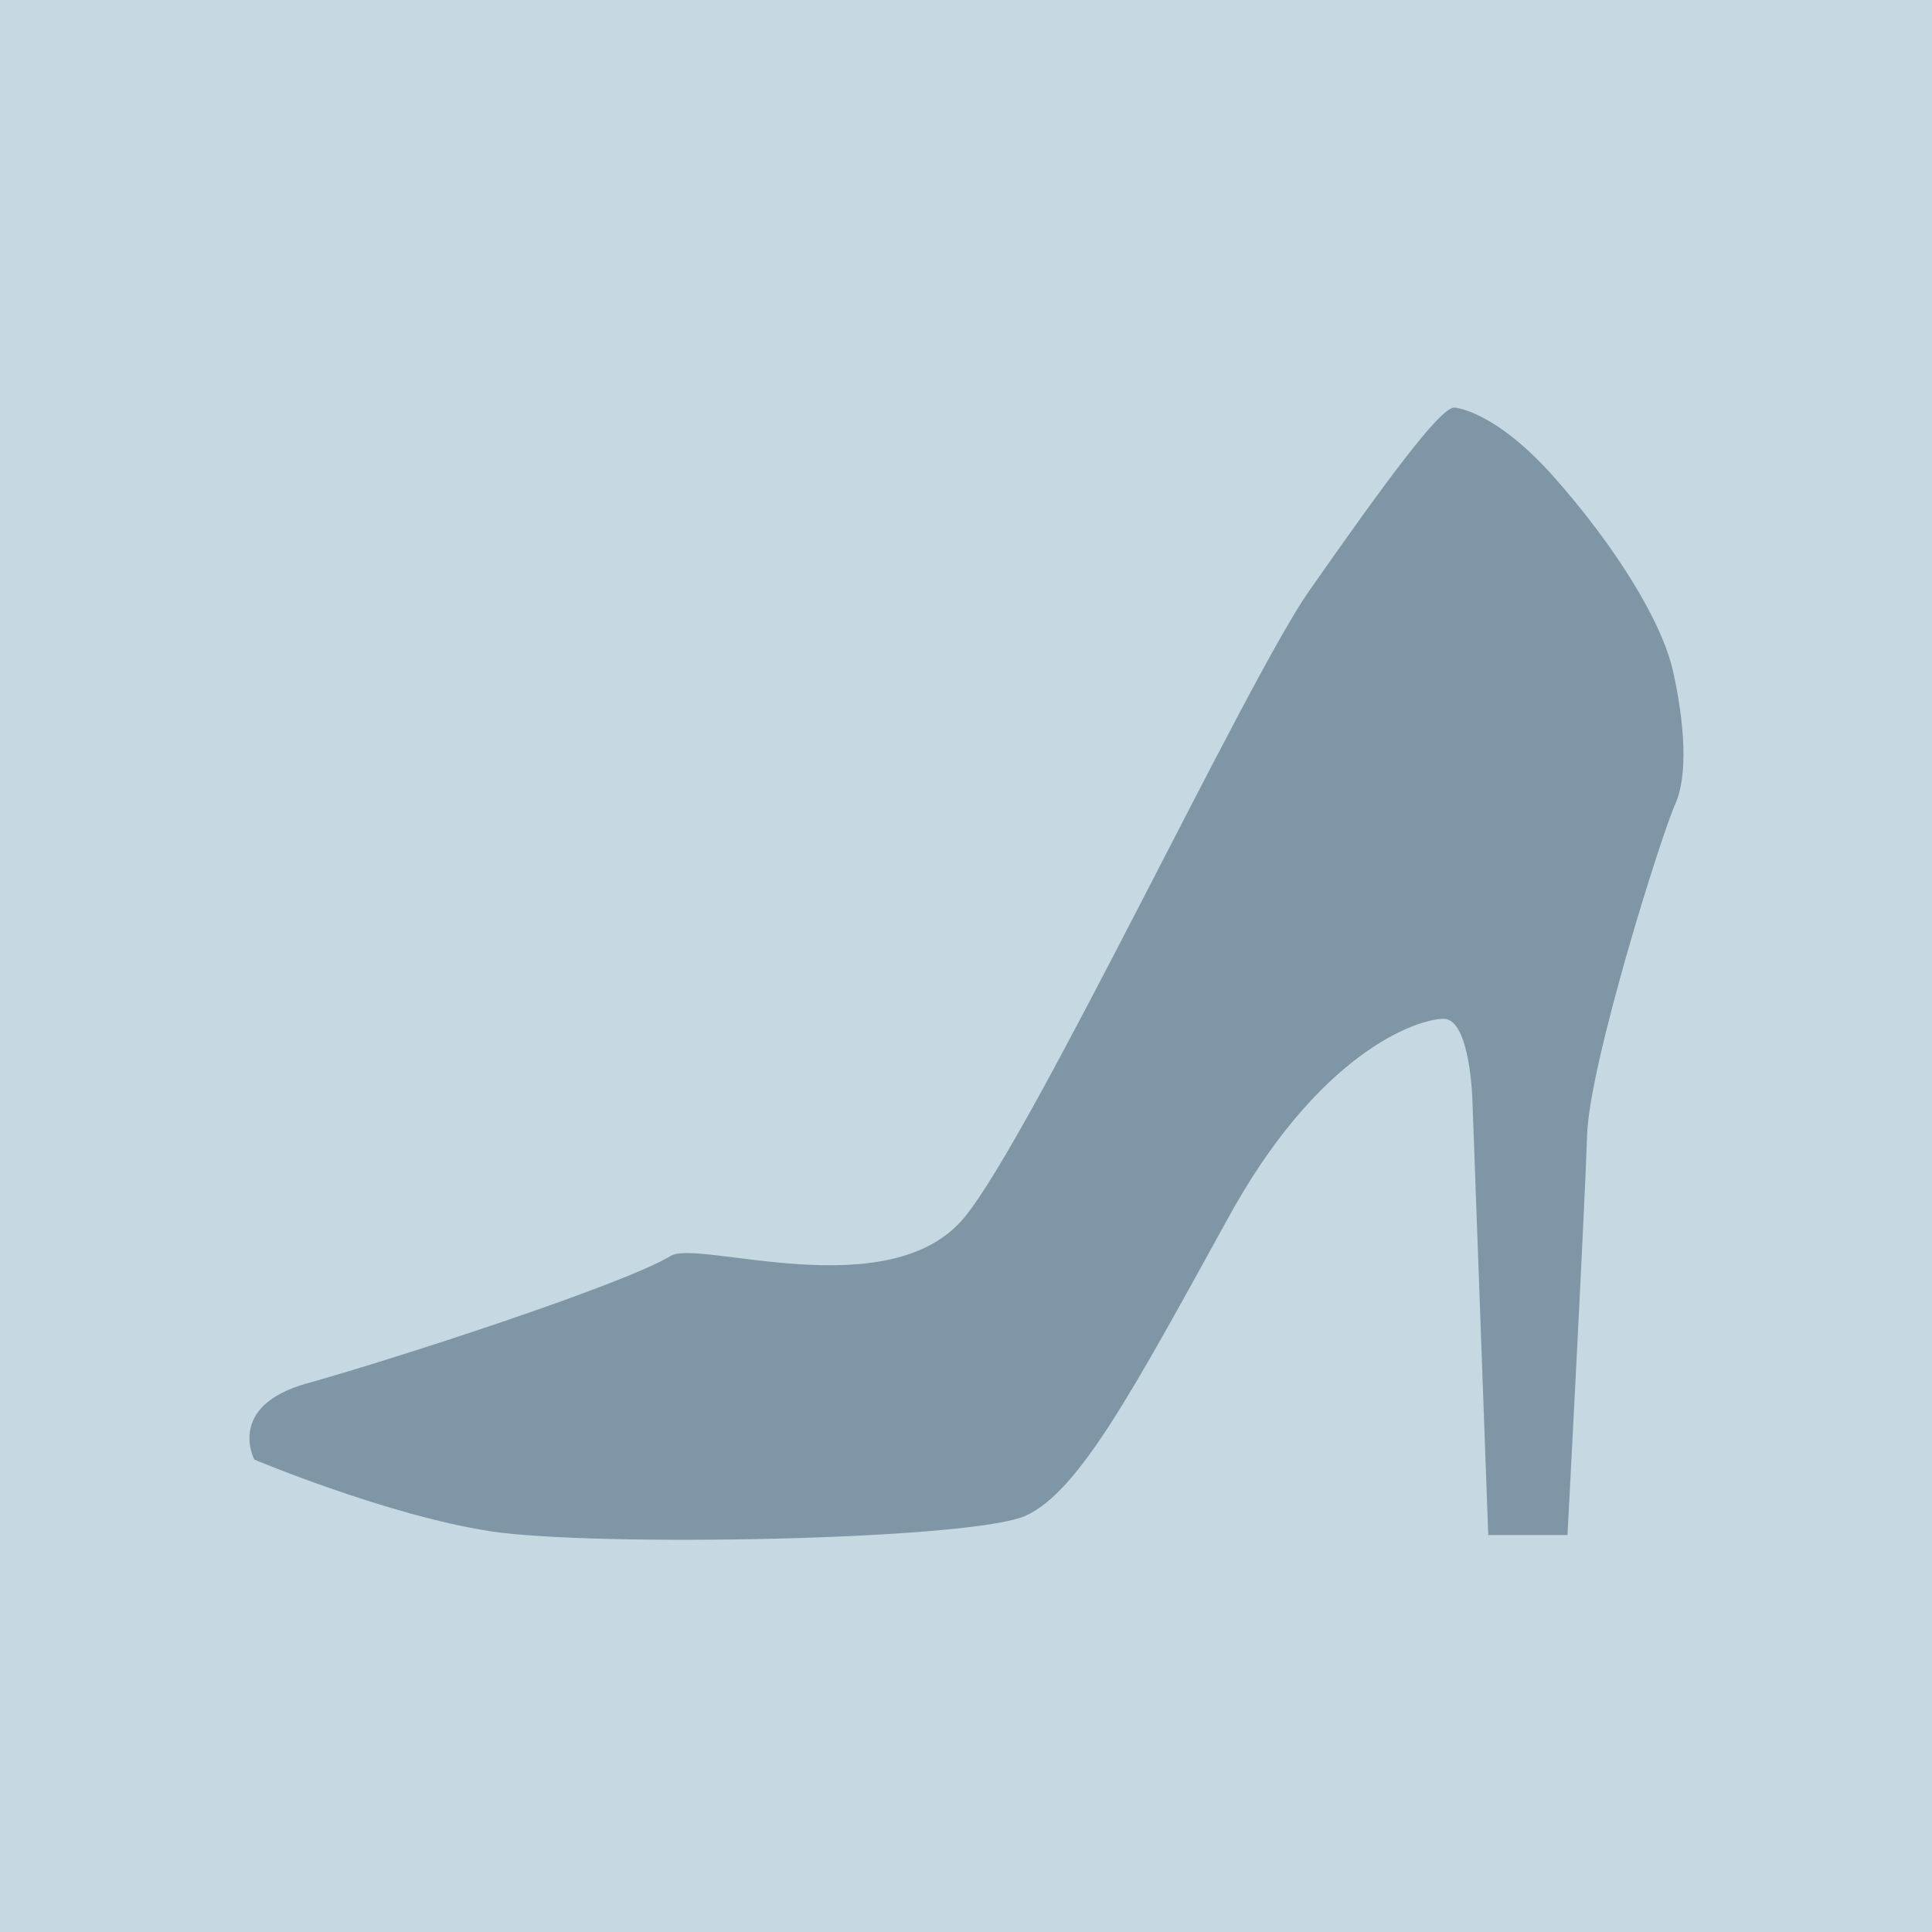
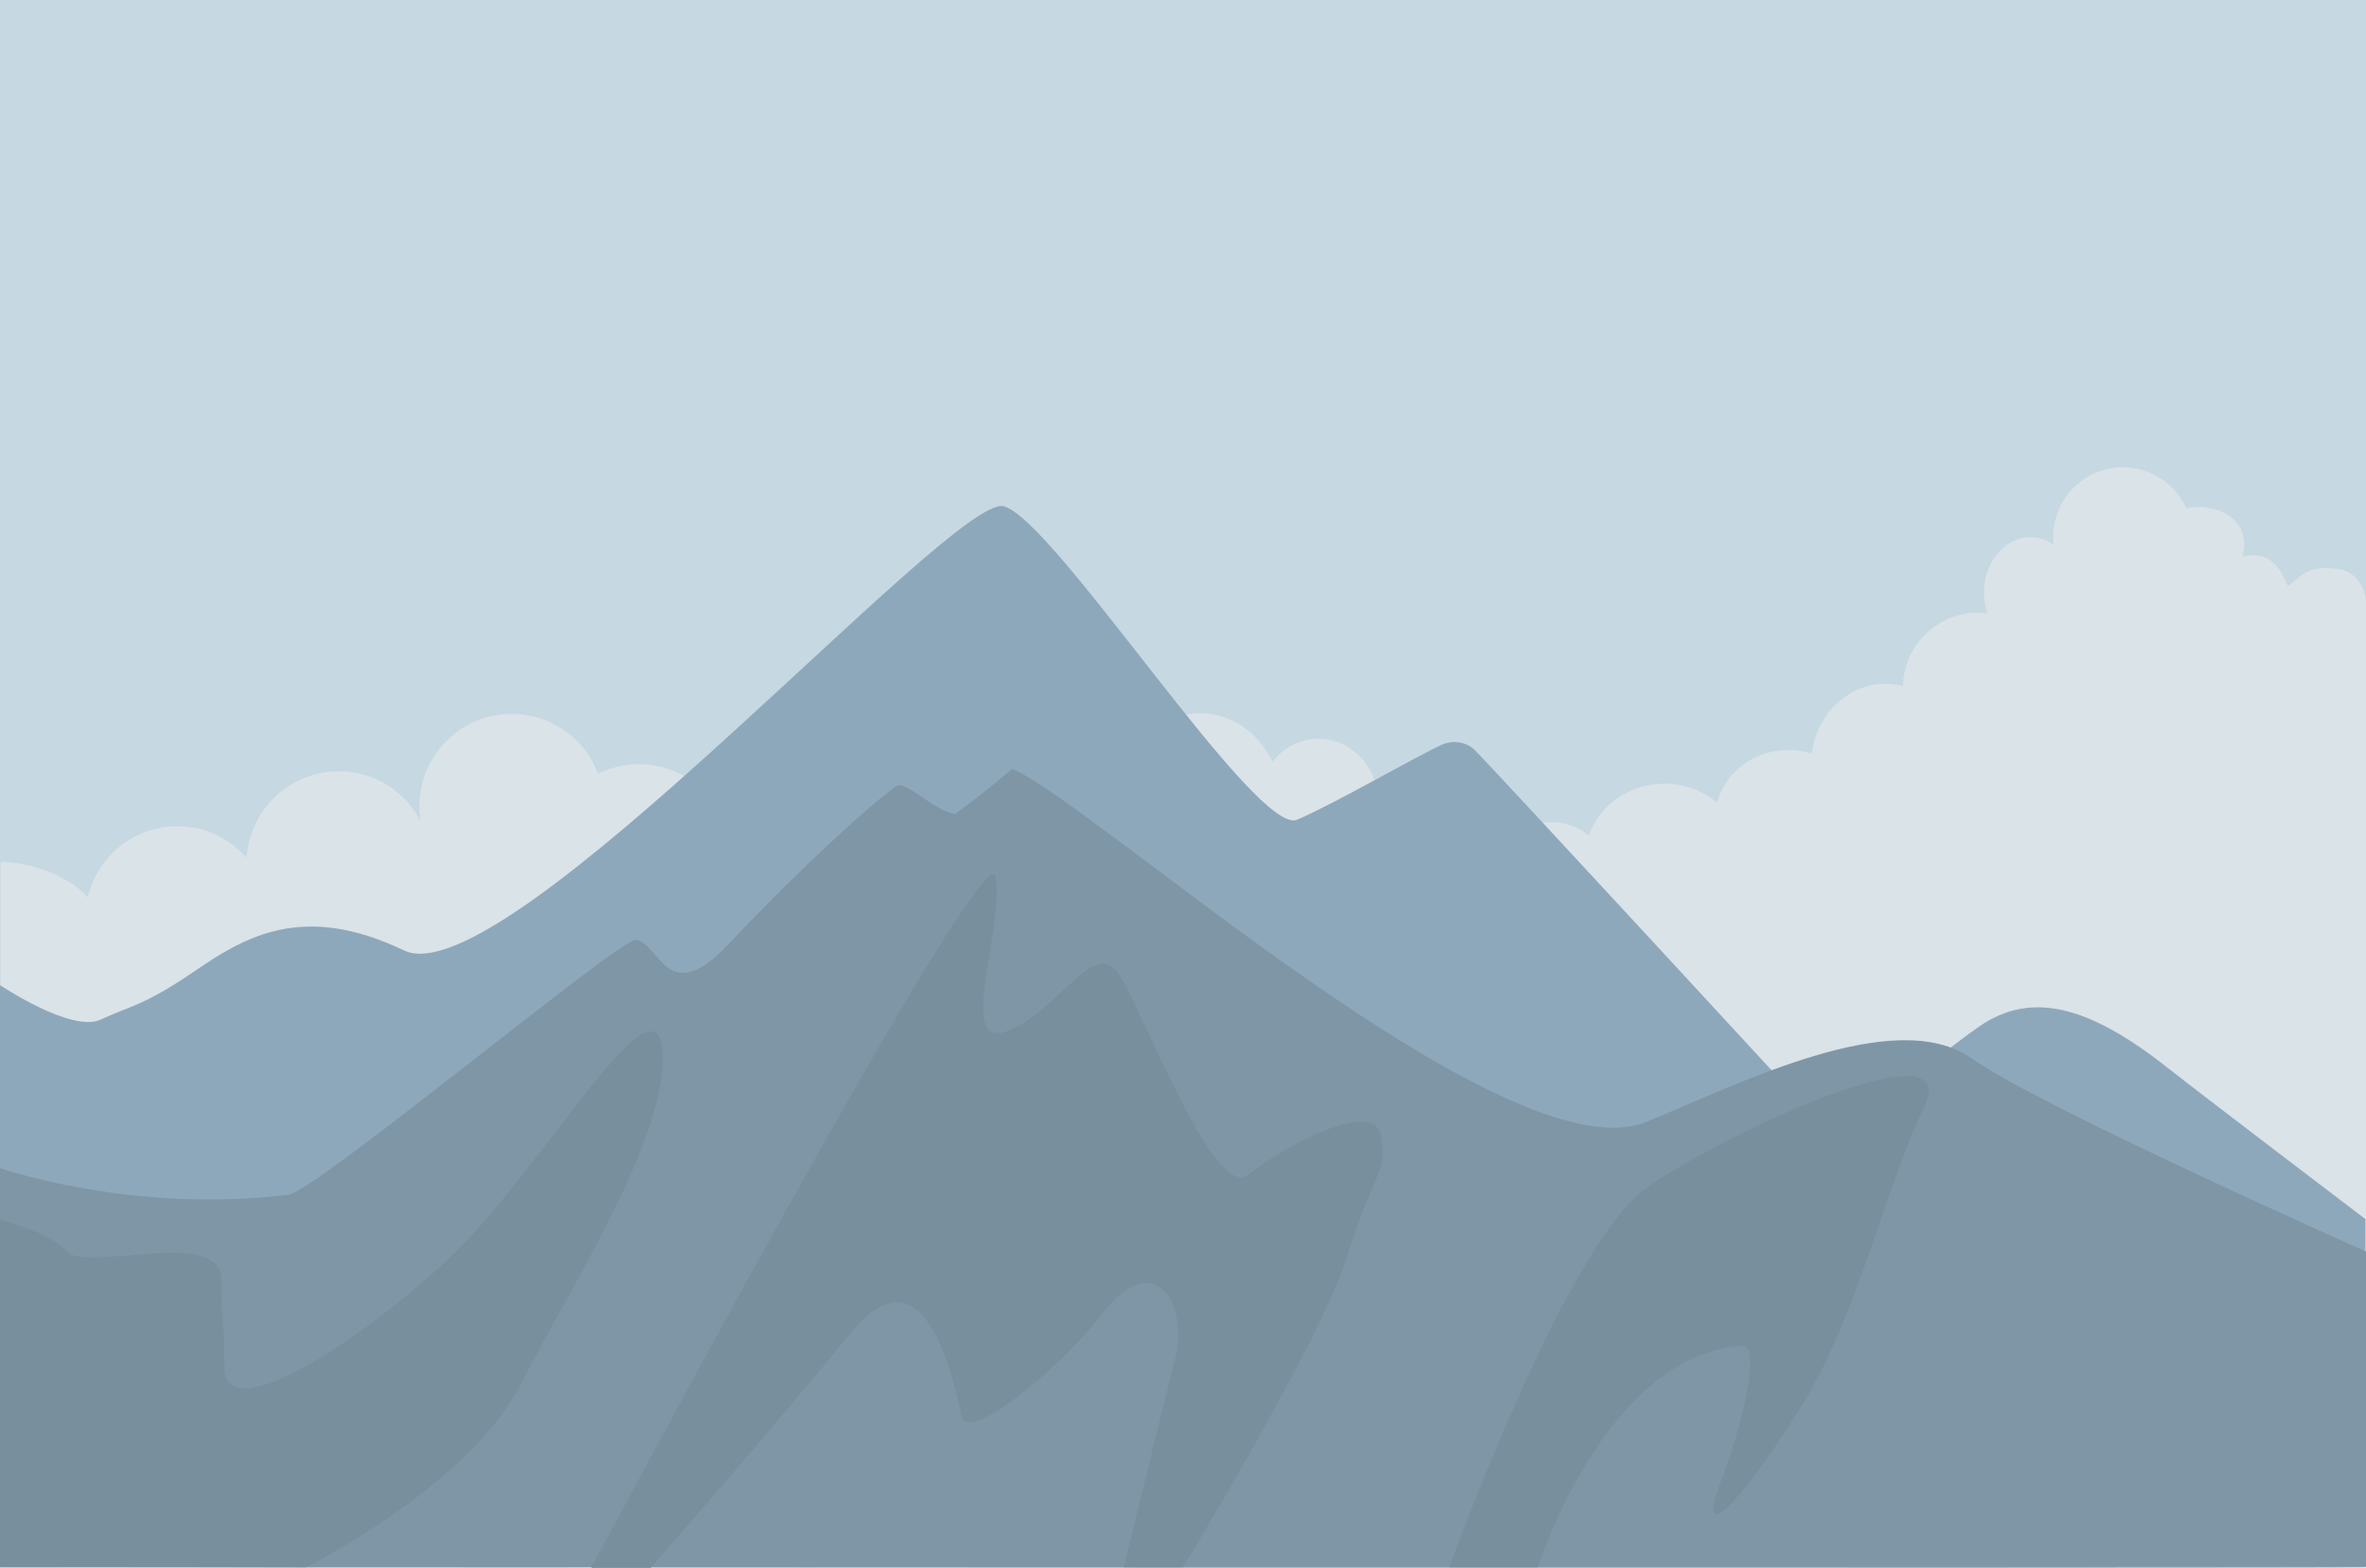
- <svg xmlns="http://www.w3.org/2000/svg" version="1.1" id="man" x="0px" y="0px" width="256px" height="256px" viewBox="0 0 256 256" enable-background="new 0 0 256 256" xml:space="preserve">
-   <rect fill="#C6D8E1" width="256" height="256" />
-   <path fill-rule="evenodd" clip-rule="evenodd" fill="#7F96A6" d="M192.7,54c0,0,5.3,0.3,13.2,9.2c7.9,8.9,14.3,19,15.8,25.8  c1.5,6.8,2,13.6,0.3,17.5c-1.8,3.9-11.4,34.4-11.7,43.9c-0.3,9.5-2.6,53-2.6,53h-10.5l-2.1-57.7c0,0-0.3-10.7-3.8-10.7  c-3.5,0-16.7,4.4-28.9,27C150,184.5,143,197.5,136,200.8c-7,3.3-57.3,4.2-71,2.1c-13.7-2.1-31.3-9.5-31.3-9.5s-3.8-7.1,7-10.1  c10.8-3,41.8-13,48.2-16.9c3.7-2.2,29,6.9,38.9-5.1c9.1-11.1,37.3-71,45.6-82.9C183.4,64.1,190.8,54,192.7,54z" />
+ <svg xmlns="http://www.w3.org/2000/svg" version="1.1" id="default-image-solid" x="0px" y="0px" viewBox="0 0 400 265" style="width: 400px; height: 265px;">
+   <rect fill="#C6D8E1" width="400" height="265" />
+   <path fill="#D9E3E8" d="M395.3,96.2c-5-0.8-6.1,1.1-8.5,2.9c-1-2.3-2.6-6.2-7.7-5c1.5-5.3-2.6-8.4-7.7-8.4c-0.6,0-1.2,0.1-1.8,0.2  c-1.8-4.1-6-6.9-10.7-6.9c-6.5,0-11.8,5.3-11.8,11.8c0,0.4,0,0.9,0.1,1.3c-1.2-0.8-2.5-1.3-3.9-1.3c-4.3,0-7.9,4.2-7.9,9.4  c0,1.2,0.2,2.4,0.6,3.5c-0.5-0.1-1-0.1-1.6-0.1c-6.9,0-12.5,5.5-12.7,12.4c-0.9-0.2-1.9-0.4-2.9-0.4c-6.4,0-11.7,5.2-12.5,11.8  c-1.2-0.4-2.5-0.6-3.9-0.6c-5.9,0-10.8,3.8-12.1,8.9c-2.4-2-5.5-3.2-8.9-3.2c-6,0-11.1,3.7-12.8,8.8c-1.5-1.4-3.8-2.3-6.3-2.3  c-2.1,0-4.1,0.6-5.5,1.7h-0.1c-1.3-5.5-6.2-9.5-12.1-9.5c-2.4,0-4.7,0.7-6.6,1.9c-1.4-0.7-3-1.2-4.8-1.2c-0.3,0-0.5,0-0.8,0  c-1.5-4.1-5.2-7-9.5-7c-3.1,0-5.9,1.5-7.8,3.9c-2.2-4.8-6.8-8.2-12.2-8.2c-5.6,0-10.5,3.7-12.5,8.8c-2.1-0.9-4.4-1.5-6.9-1.5  c-6.8,0-12.5,3.9-14.5,9.3c-0.2,0-0.5,0-0.7,0c-5.2,0-9.6,3.2-11.4,7.8c-2.7-2.8-7-4.5-11.8-4.5c-3.3,0-6.4,0.9-8.9,2.3  c-2.1-6.5-8-12.2-18.1-9.9c-2.7-2.3-6.3-3.7-10.1-3.7c-2.5,0-4.8,0.6-6.9,1.6c-2.2-5.9-7.9-10.1-14.6-10.1c-8.6,0-15.6,7-15.6,15.6  c0,0.9,0.1,1.7,0.2,2.5c-2.6-5-7.8-8.4-13.8-8.4c-8.3,0-15.1,6.5-15.6,14.6c-2.9-3.2-7-5.3-11.7-5.3c-7.4,0-13.5,5.1-15.2,12  c-2.9-3.5-9.8-6-14.7-6v119.2h400V102C400,102,400,97,395.3,96.2z" />
+   <path fill="#8EA8BB" d="M400,206.2c0,0-25.3-19.2-33.6-25.7c-13.4-10.6-23.1-12.9-31.7-7s-23.9,19.7-23.9,19.7s-58.9-63.9-61.5-66.4  c-1.5-1.4-3.6-1.7-5.5-0.9c-5.2,2.4-17.6,9.7-24.5,12.7c-6.9,2.9-41-50.7-49.6-53s-84.3,83.3-101.4,75.1s-26.9-2.3-35.4,3.5  c-8.6,5.9-11,5.9-15.9,8.2s-17.1-5.9-17.1-5.9V265c0,0,400,0.2,400,0v-58.8H400z" />
+   <path fill="#7E96A6" d="M333.4,179c-13.1-9.3-40,4.6-55.1,10.7c-23.6,9.6-94-54.4-107.2-59.7c0,0-4.2,3.7-9.6,7.6  c-3.5-0.4-8.4-5.7-9.9-4.7c-4.6,3.1-17.8,15.4-28.3,26.6c-10.5,11.3-11.7,0-15.8-0.6c-2.5-0.4-54.1,42.5-58.7,43.1  C22.3,205.3,0,197.5,0,197.5V265l400-0.1v-53.3C400,211.6,344.8,187.1,333.4,179z" />
+   <path fill="#788F9E" d="M0,264.9v-58.6c0,0,8.2,1.8,11.3,5.3c3.1,3.6,26.1-4.2,26.1,4.7s0.5,4.2,0.5,14.8c0,10.7,23-4.2,38.1-18.4  s34.9-49.2,36-35c1,14.2-15.1,39.2-24,56.4C79.1,251.4,51.7,265,51.7,265L0,264.9z" />
+   <path fill="#788F9E" d="M100,265c0,0,66.7-125.1,68.3-116.8s-6.8,29.7,2.1,26.1c8.9-3.6,14.6-16,18.8-9.5s16.2,38.6,21.9,33.8  c5.7-4.7,21.4-13.1,22.4-6.5c1,6.5-1,5.3-5.7,20.2C223.1,227.1,200,265,200,265h-10c0,0,6-24.8,8.6-34.9c2.6-10.1-3.7-19-12-8.3  s-23,22-24,17.8s-5.7-30.3-18.8-14.2c-13,16-33.8,39.7-33.8,39.7h-10V265z" />
+   <path fill="#788F9E" d="M245,265c0,0,19.8-54.7,33.4-64.2s53.7-27.9,46.9-13.6c-6.8,14.2-11,34.4-20.3,49.8  c-9.4,15.4-18.8,26.1-14.1,13.6c4.7-12.5,6.4-23.3,3.7-23.1C271.3,229.1,260,265,260,265H245z" />
</svg>
